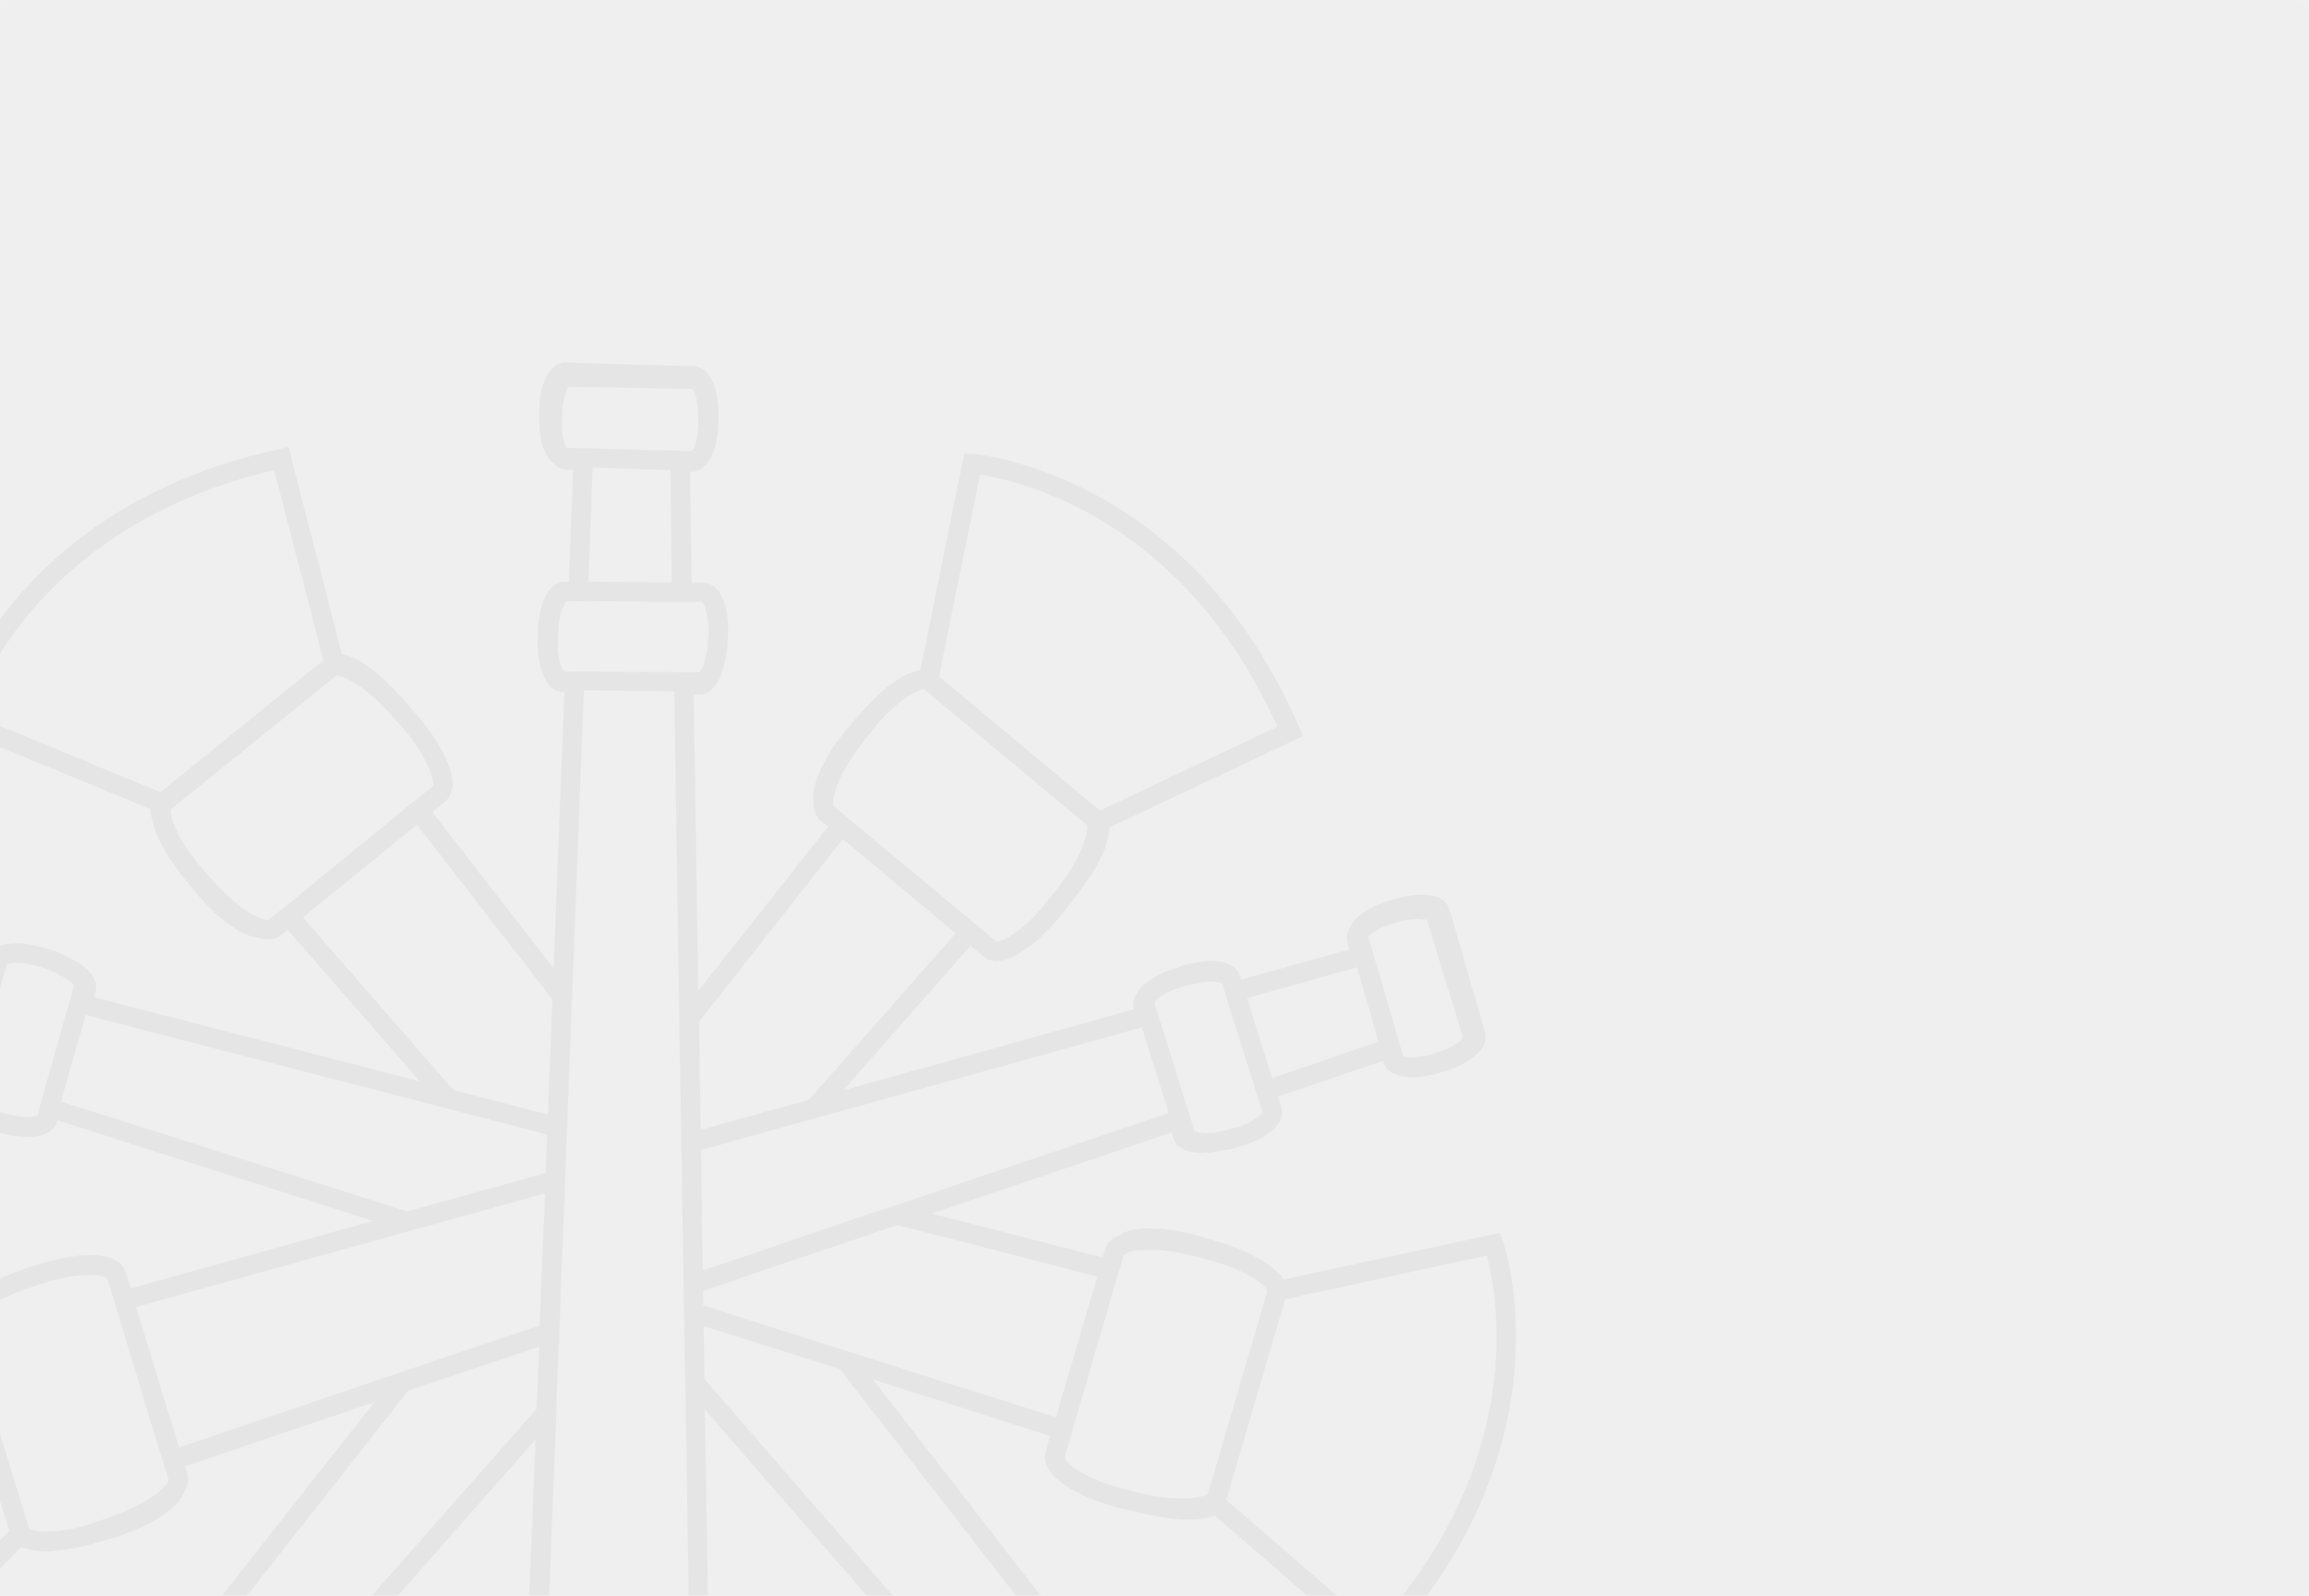
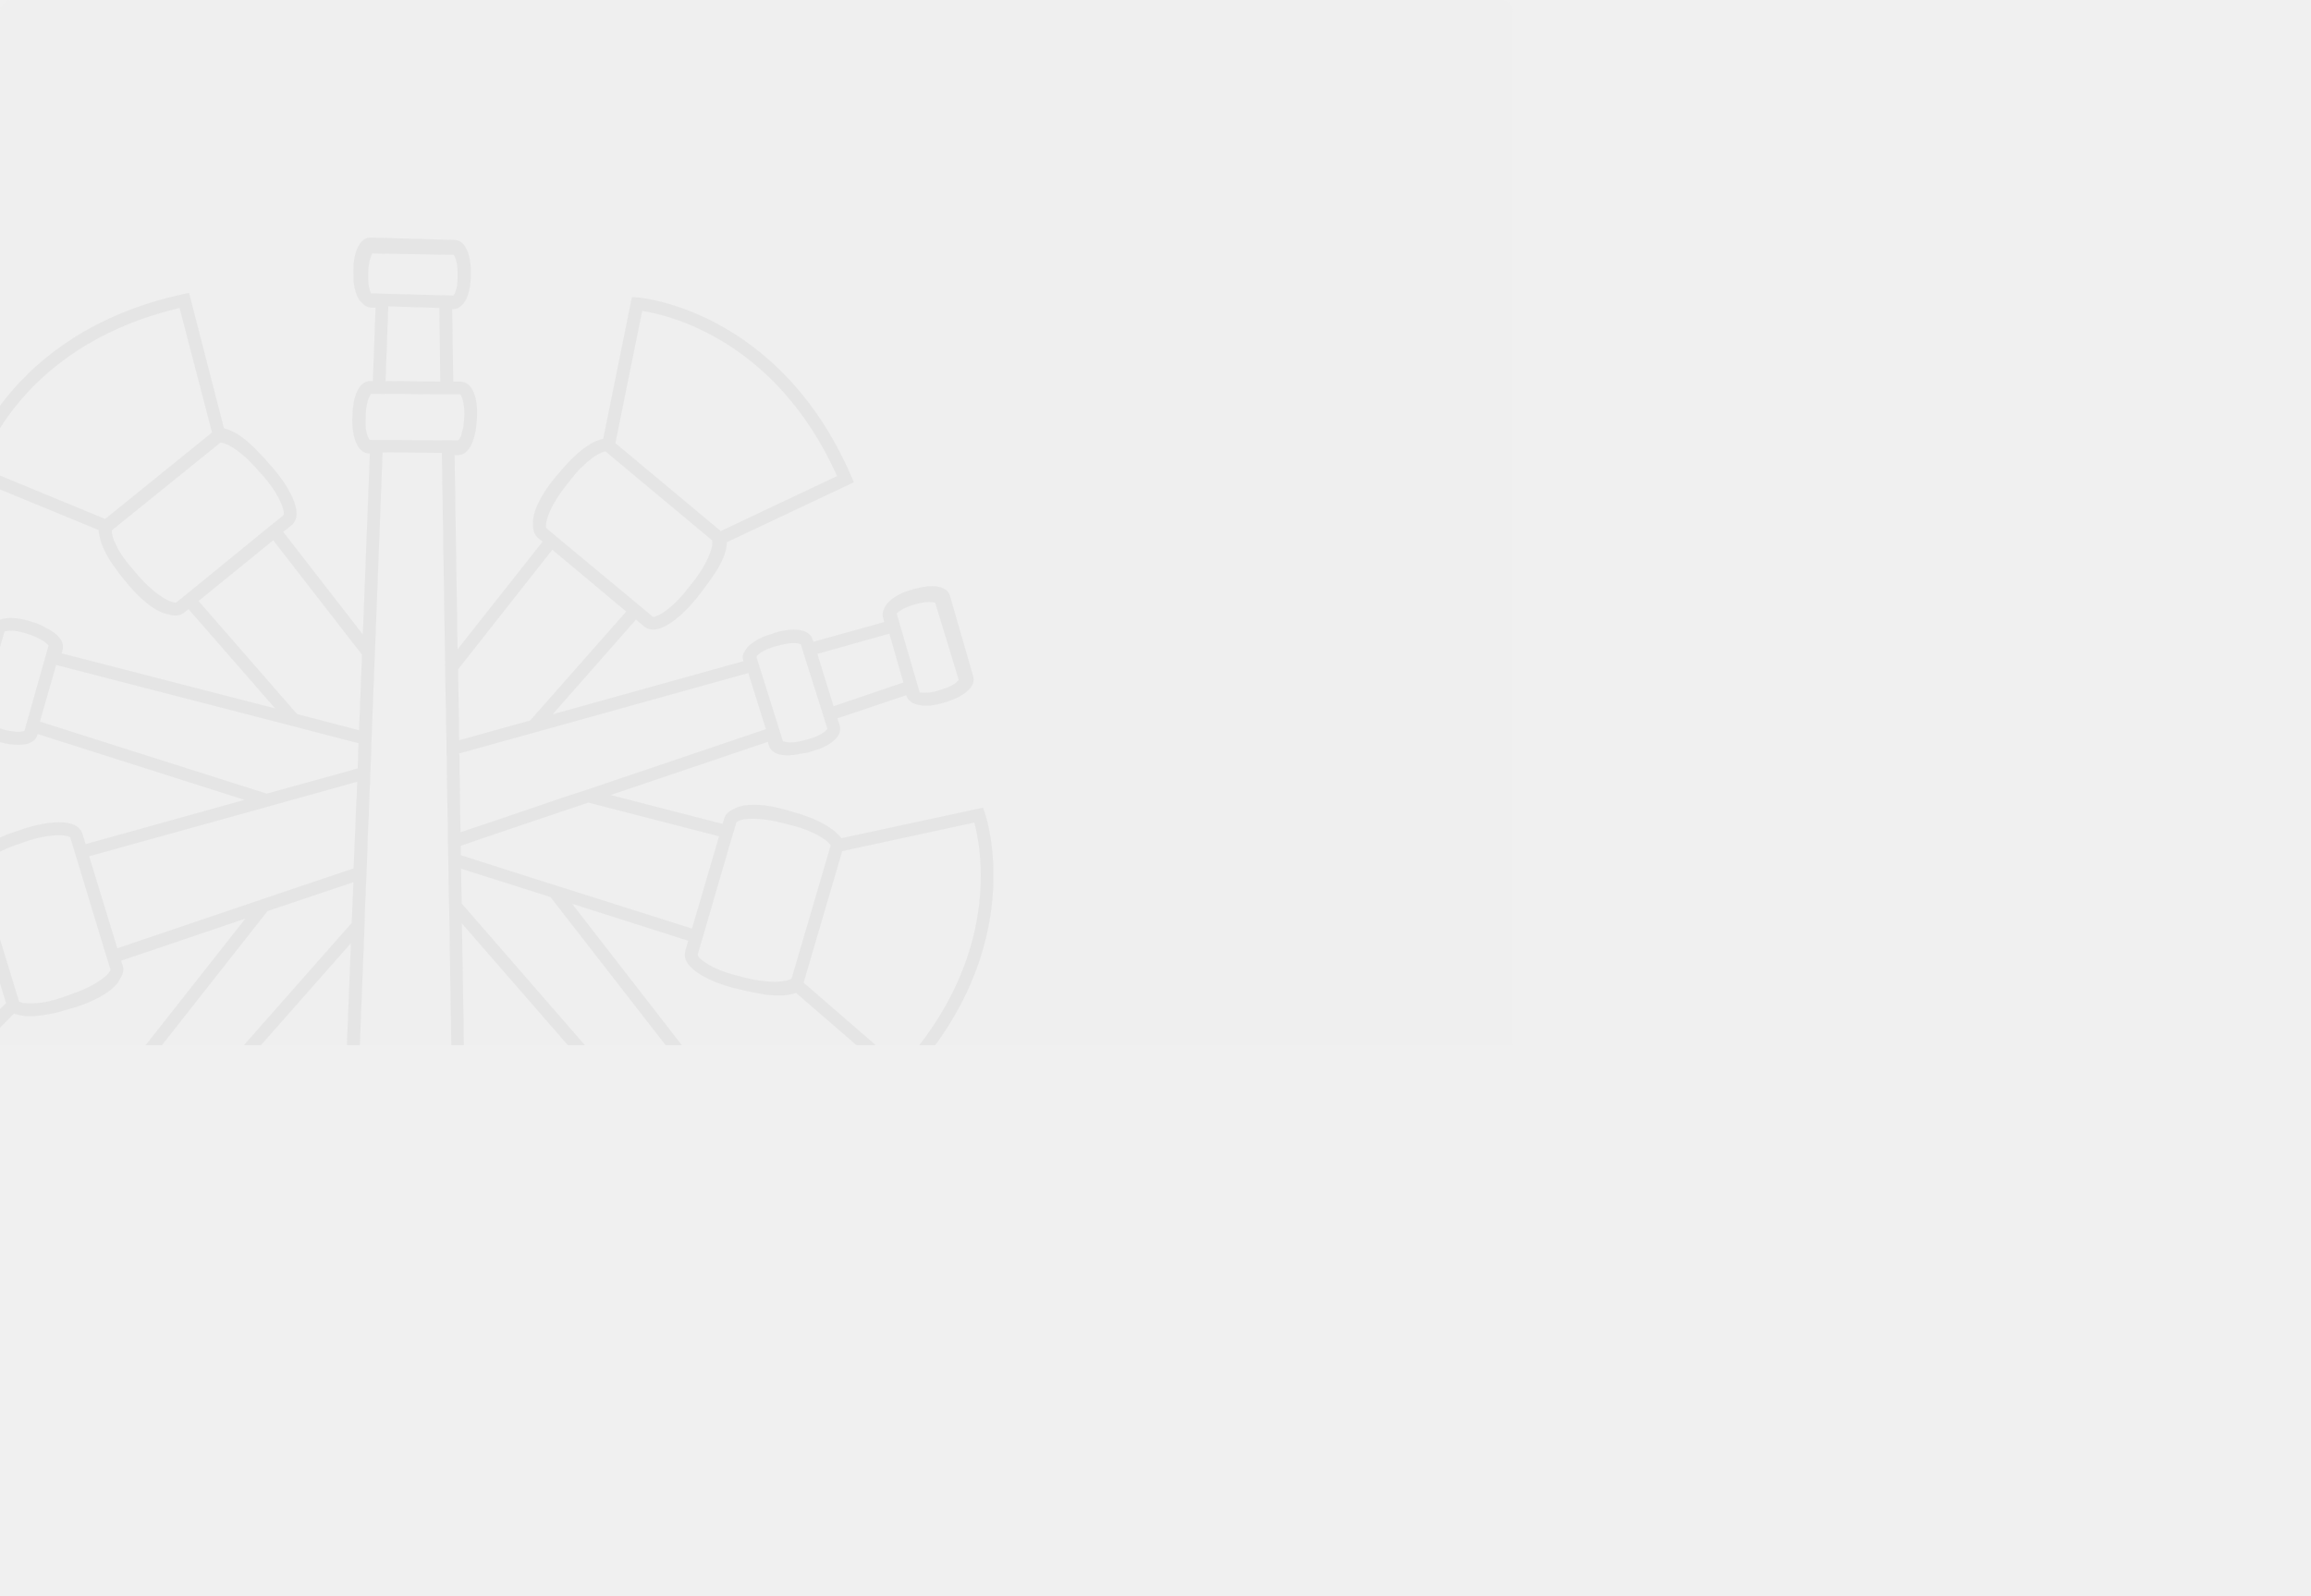
- <svg xmlns="http://www.w3.org/2000/svg" xmlns:xlink="http://www.w3.org/1999/xlink" width="385px" height="266px" viewBox="0 0 385 266" version="1.1">
+ <svg xmlns="http://www.w3.org/2000/svg" xmlns:xlink="http://www.w3.org/1999/xlink" width="588px" height="406px" viewBox="0 0 588 406" version="1.1">
  <defs>
    <path d="M3,0 L382,0 C383.657,-3.04359188e-16 385,1.343 385,3 L385,266 L0,266 L0,3 C-2.02906125e-16,1.343 1.343,3.04359188e-16 3,0 Z" id="path-1" />
  </defs>
  <g id="Design-Elements" stroke="none" stroke-width="1" fill="none" fill-rule="evenodd" transform="translate(-72, -875)">
    <g id="design/RESOURCE/placeholder" transform="translate(72, 875)">
      <mask id="mask-2" fill="white">
        <use xlink:href="#path-1" />
      </mask>
      <use id="Mask" fill="#EFEFEF" fill-rule="evenodd" xlink:href="#path-1" />
      <path d="M229.238,271.56 L204.444,250.065 C204.513,249.996 204.513,249.996 204.513,249.927 L214.293,216.62 L247.903,209.341 C249.625,215.727 254.928,243.266 229.238,271.56 Z M192.115,249.378 C191.358,249.24 190.6,249.103 189.843,248.897 L187.432,248.279 C180.613,246.562 177.514,243.747 177.514,242.991 L179.167,237.291 L186.054,213.667 L187.363,209.272 C187.432,209.203 187.707,208.997 188.258,208.791 C188.258,208.791 188.327,208.791 188.396,208.723 C189.016,208.517 190.118,208.379 191.633,208.379 C193.837,208.379 196.317,208.723 198.934,209.409 L201.344,210.027 C202.171,210.233 202.86,210.439 203.548,210.645 C203.907,210.79 204.32,210.893 204.65,211.058 C205.064,211.126 205.408,211.264 205.752,211.47 C207.612,212.225 208.989,213.049 209.954,213.736 C210.298,214.011 210.642,214.285 210.78,214.491 C210.987,214.697 211.124,214.835 211.262,214.972 C211.262,215.109 211.331,215.178 211.331,215.247 L201.413,249.034 C201.276,249.172 200.242,249.859 197.143,249.859 C195.766,249.859 194.113,249.721 192.46,249.447 C192.322,249.378 192.253,249.378 192.115,249.378 Z M142.044,225.548 L136.603,223.831 L117.25,217.65 L117.25,215.247 L127.305,211.813 L130.542,210.714 L149.689,204.259 L182.955,212.843 L176.068,236.33 L142.044,225.548 Z M176.137,274.719 L164.635,284.196 L117.463,229.943 L117.319,221.084 L140.047,228.295 L176.137,274.719 Z M199.072,304.111 L188.878,312.078 L176.619,297.931 L187.363,289.072 L199.072,304.111 Z M204.582,303.837 C205.339,304.18 206.579,305.004 207.887,306.584 L208.645,307.545 C210.367,309.674 210.849,311.528 210.849,311.803 L194.87,324.782 C194.388,324.782 192.804,324.027 191.013,321.829 L190.187,320.868 C189.36,319.769 188.809,318.808 188.465,318.052 C188.121,317.434 188.059,317.022 188.059,316.885 L204.582,303.837 Z M170.696,298.617 C170.007,298.617 168.285,297.587 166.494,295.321 L165.737,294.291 C165.117,293.535 164.704,292.78 164.359,292.162 C164.153,291.819 164.015,291.475 163.877,291.201 C163.464,290.239 163.326,289.552 163.395,289.415 L180.82,275.062 C181.509,275.062 183.231,276.092 184.953,278.358 L185.848,279.389 C187.639,281.792 188.121,283.715 188.121,284.196 L188.121,284.264 L185.366,286.531 L174.484,295.458 L170.696,298.617 Z M115.184,289.072 L90.665,288.66 L92.731,236.124 L92.868,230.973 L93.213,223.35 L93.357,219.848 L93.557,213.53 L93.695,210.165 L93.833,207.692 L93.97,202.954 L94.177,198.765 L94.177,198.078 L94.315,194.644 L94.384,193.271 L94.453,189.974 L94.59,186.678 L95.21,170.608 L95.417,165.526 L97.345,115.119 L112.429,115.257 L113.255,169.303 L113.324,174.385 L113.599,188.876 L113.599,189.288 L113.599,191.554 L113.668,192.653 L113.668,194.301 L113.668,194.988 L113.875,207.212 L113.944,212.019 L113.944,212.912 L114.02,216.345 L114.02,216.62 L114.082,220.054 L114.15,226.166 L114.288,231.248 L115.184,289.072 Z M135.777,350.673 C132.333,352.664 121.589,358.158 106.023,358.158 C94.453,358.158 82.606,355.136 70.76,349.23 L84.879,319.7 L85.017,319.7 L119.867,320.181 L135.777,350.673 Z M90.527,291.956 L115.252,292.299 L119.798,292.368 C120.005,292.437 120.211,292.643 120.487,293.123 C120.556,293.123 120.556,293.123 120.556,293.192 C121.451,294.634 122.629,298.068 122.76,303.562 L122.76,305.966 C122.829,307.133 122.76,308.232 122.691,309.262 C122.629,309.949 122.553,310.635 122.484,311.253 C122.346,312.284 122.14,313.245 121.864,314 C121.52,315.443 121.038,316.335 120.625,316.747 C120.556,316.885 120.418,316.953 120.349,316.953 L85.155,316.473 C84.466,316.335 82.951,313.657 82.4,308.644 L82.4,308.232 C82.262,307.339 82.193,306.378 82.193,305.279 L82.124,302.807 C81.986,295.802 83.846,292.093 84.535,291.887 L90.527,291.956 Z M44.381,286.05 L32.88,276.573 L68.074,231.866 L89.914,224.518 L89.494,234.888 L44.381,286.05 Z M34.533,297.313 L23.582,288.248 L19.794,285.157 C19.656,284.745 20.207,282.822 22.273,280.487 L23.099,279.526 C23.719,278.77 24.408,278.221 24.959,277.809 C25.235,277.466 25.51,277.26 25.786,277.122 C26.612,276.573 27.163,276.367 27.507,276.298 L44.932,290.582 C45.07,290.995 44.588,292.986 42.522,295.321 L41.626,296.351 C39.767,298.48 37.907,299.441 37.15,299.441 L34.533,297.313 Z M19.794,314 L10.013,305.554 L21.584,290.789 L32.397,299.785 L19.794,314 Z M21.102,319.288 C20.964,320.112 20.345,321.555 18.967,323.134 L18.209,324.096 C16.625,325.95 14.972,326.843 14.353,326.911 L-1.344,313.794 C-1.488,313.382 -1.006,311.597 0.853,309.468 L1.611,308.507 C2.231,307.82 2.782,307.27 3.333,306.721 C3.884,306.309 4.435,305.966 4.779,305.828 C4.917,305.691 5.055,305.622 5.123,305.622 L21.102,319.288 Z M29.849,241.343 L22.686,217.925 L67.936,205.358 L73.584,203.778 L87.152,200.001 L89.563,199.314 L90.596,199.04 L90.871,198.971 L90.871,199.314 L90.733,203.16 L90.665,204.053 L90.458,209.135 L90.32,212.5 L89.976,221.015 L71.793,227.127 L66.146,229.05 L29.849,241.343 Z M9.531,255.284 C8.912,255.353 8.292,255.353 7.741,255.353 C7.121,255.353 6.57,255.353 6.157,255.284 C5.881,255.284 5.674,255.215 5.544,255.146 C5.33,255.078 5.123,255.009 5.055,255.009 C4.917,254.94 4.848,254.872 4.848,254.872 L-5.483,221.153 C-5.483,220.466 -3.279,218.062 1.749,215.933 C1.818,215.933 1.818,215.865 1.886,215.865 C2.644,215.59 3.471,215.247 4.297,214.972 L6.639,214.148 C9.669,213.118 12.7,212.568 14.972,212.568 C16.97,212.568 17.727,212.98 17.865,213.118 L19.587,218.749 L26.75,242.373 L28.127,246.768 C28.127,246.974 27.928,247.318 27.576,247.73 L27.507,247.798 C26.337,249.103 23.375,251.232 18.347,252.949 L16.074,253.773 C15.455,253.979 14.766,254.185 14.153,254.391 C13.526,254.528 12.906,254.734 12.286,254.872 C11.322,255.078 10.358,255.215 9.531,255.284 Z M-22.633,279.732 C-27.454,275.337 -47.083,255.215 -41.091,217.582 L-8.582,221.908 L-8.582,222.114 L1.542,255.284 L-22.633,279.732 Z M10.151,183.656 L14.284,169.235 L73.79,184.618 L79.3,186.06 L91.216,189.15 L91.009,195.537 L88.254,196.361 L84.748,197.323 L67.867,201.993 L10.151,183.656 Z M-25.319,172.394 L-21.462,160.032 L-3.348,164.771 L-7.136,178.094 L-25.319,172.394 Z M-29.727,175.69 C-30.002,175.759 -30.346,175.828 -30.829,175.828 C-31.793,175.828 -32.964,175.622 -34.059,175.278 L-35.236,174.935 C-37.923,174.179 -39.3,172.943 -39.438,172.737 L-33.652,152.959 C-33.446,152.822 -31.173,152.478 -28.831,153.234 L-27.592,153.577 C-27.041,153.714 -26.558,153.92 -26.145,154.058 C-24.561,154.745 -23.666,155.5 -23.528,155.637 L-29.727,175.69 Z M6.225,185.991 C6.088,186.06 5.606,186.266 4.504,186.266 C4.297,186.266 3.953,186.197 3.746,186.197 C3.471,186.129 3.126,186.129 2.851,186.06 L2.816,186.06 C2.492,186.012 2.189,185.991 1.866,185.916 C1.528,185.854 1.191,185.785 0.853,185.648 L-0.318,185.305 L-0.386,185.236 C-3.348,184.343 -4.787,182.97 -5.07,182.558 L-5.07,182.489 L-4.106,179.055 L-0.249,165.526 L1.129,160.788 C1.198,160.719 1.68,160.513 2.782,160.513 C3.822,160.513 5.123,160.719 6.363,161.131 L7.672,161.543 C8.636,161.887 9.463,162.23 10.082,162.642 C10.496,162.779 10.84,162.985 11.115,163.191 C11.873,163.741 12.286,164.153 12.355,164.29 L6.225,185.991 Z M50.511,152.959 L69.52,137.507 L92.111,166.625 L91.353,185.854 L75.581,181.734 L50.511,152.959 Z M44.795,153.371 L44.588,153.371 C44.313,153.371 44.037,153.302 43.693,153.165 C41.764,152.616 38.596,150.349 35.359,146.71 L33.775,144.855 C32.742,143.688 31.915,142.589 31.227,141.628 C30.744,140.872 30.262,140.186 29.918,139.499 C29.78,139.155 29.649,138.881 29.505,138.606 C29.298,138.194 29.091,137.782 28.954,137.439 C28.472,136.065 28.334,135.172 28.541,134.898 L56.09,112.647 C57.33,112.647 59.74,113.952 62.495,116.424 C62.977,116.836 63.391,117.248 63.804,117.729 C63.873,117.729 63.873,117.729 63.873,117.798 C64.355,118.278 64.837,118.759 65.319,119.309 L66.972,121.163 C71.587,126.451 72.551,130.502 72.138,131.121 L67.454,134.898 L48.376,150.487 L44.795,153.371 Z M-5.001,118.965 C-2.797,112.853 8.429,87.169 45.69,78.379 L53.955,110.106 C53.886,110.106 53.886,110.175 53.817,110.175 L26.75,132.082 L-5.001,118.965 Z M98.792,77.967 L111.809,78.379 L112.015,97.127 L98.103,96.989 L98.792,77.967 Z M94.453,74.67 C94.039,73.983 93.626,72.473 93.695,70.412 L93.695,69.176 C93.764,66.429 94.59,64.712 94.728,64.506 L115.39,64.85 C115.666,65.056 116.492,66.635 116.423,69.588 L116.423,70.824 C116.423,71.511 116.354,72.129 116.286,72.679 C116.217,73.228 116.079,73.64 115.941,74.052 C115.872,74.327 115.803,74.533 115.666,74.739 C115.528,74.945 115.459,75.151 115.321,75.22 L94.453,74.67 Z M94.108,111.96 C93.695,111.686 92.868,109.831 93.006,106.741 L93.075,105.436 C93.144,102.209 94.177,100.423 94.453,100.217 L97.965,100.286 L97.965,100.217 L112.084,100.354 L117.043,100.354 C117.387,100.56 118.214,102.415 118.145,105.574 L118.076,106.878 C118.007,108.046 117.87,109.007 117.594,109.831 C117.525,110.243 117.387,110.656 117.319,110.93 C117.043,111.548 116.768,111.96 116.561,112.098 L94.108,111.96 Z M140.529,139.911 L159.332,155.637 L134.881,183.382 L116.836,188.395 L116.561,170.334 L140.529,139.911 Z M148.587,118.347 C149,117.935 149.414,117.592 149.758,117.317 C150.653,116.562 151.411,116.012 152.1,115.669 C152.444,115.463 152.789,115.325 153.064,115.188 C153.202,115.119 153.34,115.051 153.477,115.051 C153.684,114.982 153.891,114.913 154.097,114.913 L181.171,137.507 C181.509,138.057 181.096,140.735 178.754,144.649 C178.478,145.061 178.203,145.542 177.859,146.023 C177.445,146.641 176.963,147.328 176.412,148.014 L174.828,150.006 C171.109,154.813 167.459,157.011 166.15,157.011 L161.467,153.096 L142.526,137.37 L139.014,134.417 C138.876,134.28 138.876,133.936 138.945,133.387 L138.945,133.181 C139.22,131.395 140.529,128.03 143.766,123.91 L145.281,121.987 C145.763,121.369 146.246,120.819 146.659,120.27 C147.348,119.515 147.967,118.896 148.587,118.347 Z M163.395,79.134 C169.869,80.095 197.35,86.345 212.984,121.163 L183.368,135.172 L183.231,135.035 L156.577,112.784 L163.395,79.134 Z M190.394,171.295 L194.87,185.579 L149.62,200.894 L143.904,202.748 L128.407,208.036 L125.17,209.135 L117.181,211.813 L117.112,208.379 L117.043,203.572 L116.974,198.559 L116.905,195.812 L116.905,193.134 L116.905,192.447 L116.836,191.76 L130.887,187.846 L136.603,186.266 L190.394,171.295 Z M194.319,165.664 C194.526,165.526 194.801,165.389 195.146,165.252 C195.421,165.114 195.766,164.977 196.041,164.908 C196.386,164.771 196.668,164.634 197.074,164.565 L198.39,164.222 C199.623,163.878 200.793,163.672 201.833,163.672 C202.929,163.672 203.48,163.81 203.686,163.947 L203.755,163.947 L204.788,167.312 L209.058,180.772 L210.505,185.442 C210.367,185.854 208.921,187.228 205.89,188.052 L204.65,188.395 C203.411,188.738 202.24,188.944 201.207,188.944 L200.862,188.944 C199.829,188.876 199.347,188.67 199.209,188.67 L192.46,167.175 C192.529,166.969 192.942,166.488 193.699,166.007 C193.906,165.87 194.113,165.732 194.319,165.664 Z M226.277,161.269 L229.858,173.699 L212.089,179.742 L207.956,166.419 L226.277,161.269 Z M234.059,176.24 L233.991,176.24 L233.991,176.171 L228.136,156.118 C228.756,155.5 230.065,154.676 231.993,154.058 L233.164,153.714 C234.335,153.371 235.437,153.234 236.401,153.234 C237.434,153.234 237.916,153.44 237.916,153.302 L243.908,172.943 C243.839,173.355 242.6,174.591 239.714,175.416 L238.536,175.828 C237.365,176.171 236.27,176.308 235.299,176.308 L234.886,176.308 C234.61,176.308 234.473,176.24 234.335,176.24 L234.059,176.24 Z M250.589,206.937 L250.107,205.564 L214.086,213.324 C213.886,213.049 213.673,212.774 213.328,212.5 L212.364,211.538 C212.02,211.264 211.607,210.989 211.124,210.645 C210.16,209.959 208.989,209.341 207.681,208.723 C206.097,208.036 204.375,207.418 202.791,206.937 L200.449,206.25 C197.419,205.358 194.319,204.808 191.771,204.808 C189.705,204.808 188.19,205.152 187.225,205.632 C187.088,205.701 186.95,205.77 186.881,205.838 C185.228,206.456 184.539,207.418 184.264,208.311 L183.851,209.684 L155.344,202.336 L195.352,188.807 L195.628,189.7 C195.903,190.661 196.868,192.241 200.449,192.241 C200.725,192.241 200.931,192.241 201.207,192.172 C201.689,192.172 202.102,192.172 202.515,192.035 C202.997,192.035 203.48,191.897 203.893,191.76 L204.031,191.76 C204.513,191.691 204.995,191.691 205.477,191.554 L206.785,191.142 C209.885,190.318 212.433,188.738 213.328,187.09 C213.886,186.06 213.811,185.236 213.673,184.687 L213.053,182.832 L230.616,176.926 L230.685,177.201 C230.822,177.613 231.105,178.162 231.649,178.506 C231.787,178.643 231.993,178.781 232.2,178.918 C232.544,179.055 232.889,179.193 233.371,179.33 C233.646,179.399 233.853,179.467 234.128,179.467 C234.548,179.536 235.024,179.605 235.575,179.605 C236.883,179.605 238.33,179.399 239.845,178.918 L241.016,178.575 C244.735,177.407 248.385,175.003 247.628,172.188 L241.704,151.654 C241.498,150.899 240.671,149.182 237.09,149.182 C235.712,149.182 234.266,149.457 232.751,149.869 L231.511,150.212 C228.481,151.105 225.657,152.89 224.968,154.951 C224.417,155.912 224.555,156.736 224.693,157.217 L224.968,158.316 L206.999,163.329 L206.854,162.985 C206.785,162.779 206.648,162.436 206.51,162.161 C206.028,161.269 204.788,160.238 201.964,160.238 C200.518,160.238 198.934,160.513 197.281,160.994 L196.179,161.406 C195.766,161.543 195.421,161.612 195.077,161.749 C194.664,161.887 194.319,162.024 193.975,162.161 C193.631,162.367 193.286,162.505 193.011,162.642 C192.666,162.848 192.391,162.985 192.115,163.191 C191.564,163.535 191.013,163.947 190.6,164.29 C190.394,164.496 190.187,164.702 190.049,164.908 C189.843,165.114 189.705,165.32 189.636,165.526 C189.223,166.076 188.947,166.694 188.947,167.312 C188.947,167.518 189.016,167.793 189.085,167.999 L189.154,168.273 L140.598,181.802 L161.811,157.698 L163.953,159.483 C164.566,159.964 165.324,160.238 166.15,160.238 C169.731,160.238 174.415,155.775 177.445,151.998 L178.961,150.006 C179.305,149.594 179.58,149.182 179.925,148.701 C179.994,148.632 180.062,148.495 180.2,148.358 C180.476,147.946 180.82,147.465 181.096,147.053 C183.231,144.1 184.953,140.666 184.953,137.988 L217.254,122.742 L216.634,121.3 C198.176,78.585 162.569,75.7 162.231,75.7 L160.778,75.632 L153.477,111.686 C153.34,111.686 153.133,111.754 152.995,111.823 C152.789,111.823 152.582,111.892 152.375,112.029 C151.549,112.235 150.653,112.647 149.827,113.265 C147.967,114.364 146.108,116.081 144.455,117.866 C143.973,118.347 143.559,118.828 143.077,119.377 L141.493,121.231 C137.636,125.764 135.364,130.434 135.639,133.387 L135.639,133.524 C135.57,134.966 135.983,136.134 136.879,136.889 L138.05,137.851 L116.423,165.252 L115.666,115.806 L116.63,115.806 C118.352,115.806 119.523,114.364 120.28,112.372 C120.349,112.098 120.418,111.754 120.556,111.48 C120.693,111.136 120.762,110.793 120.831,110.45 C121.107,109.351 121.244,108.183 121.313,107.016 L121.382,105.711 C121.52,102.346 120.762,99.53 119.454,98.157 C118.696,97.333 117.87,97.195 117.319,97.127 L115.321,97.127 L115.046,78.653 L115.39,78.653 C116.148,78.653 116.836,78.379 117.319,77.829 C118.421,76.936 119.109,75.357 119.454,73.503 C119.66,72.541 119.729,71.58 119.798,70.55 L119.798,69.245 C119.867,65.399 118.627,61.21 115.741,61.073 L94.246,60.455 C91.353,60.455 89.976,64.575 89.914,68.352 L89.914,69.657 C89.838,72.816 90.596,75.975 92.317,77.28 C92.317,77.28 92.386,77.28 92.386,77.348 C93.144,78.104 93.97,78.31 94.453,78.31 L95.555,78.31 L94.866,96.989 L94.453,96.989 L94.177,96.989 C91.147,96.989 89.769,101.384 89.7,105.436 L89.631,106.81 C89.563,110.93 90.871,115.394 93.902,115.394 L94.108,115.394 L92.317,161.475 L72.069,135.378 L74.204,133.661 C74.686,133.249 75.306,132.494 75.443,131.189 C75.719,128.305 73.308,123.566 69.383,119.034 L67.73,117.18 C67.247,116.562 66.696,116.012 66.146,115.463 C66.146,115.463 66.146,115.394 66.077,115.394 C62.908,111.892 59.603,109.557 56.985,109.007 L48.101,74.533 L46.517,74.876 C0.991,84.834 -8.514,119.171 -8.582,119.515 L-8.927,120.888 L25.097,134.898 C25.097,135.378 25.166,135.859 25.303,136.34 C25.372,136.683 25.51,137.095 25.579,137.507 C25.992,139.087 26.888,140.804 27.99,142.658 C28.472,143.413 28.954,144.1 29.505,144.787 C29.849,145.405 30.331,145.954 30.744,146.504 L32.329,148.426 C35.084,151.86 39.423,155.843 42.797,156.324 C43.424,156.53 44.037,156.667 44.588,156.667 C45.483,156.667 46.241,156.393 46.868,155.912 L47.963,155.019 L70.002,180.291 L15.661,166.282 L15.937,165.389 C16.074,164.84 16.143,164.016 15.592,162.985 C15.041,162.024 13.939,160.994 12.431,160.17 C12.286,160.101 12.149,159.964 12.011,159.964 C10.978,159.346 9.876,158.796 8.705,158.453 L7.396,158.041 C5.812,157.56 4.159,157.285 2.782,157.285 C-0.662,157.285 -1.626,158.796 -1.902,159.758 L-2.453,161.612 L-20.36,157.011 L-20.284,156.667 C-20.153,156.187 -20.084,155.363 -20.566,154.401 C-20.704,154.195 -20.842,153.92 -21.117,153.714 C-21.255,153.508 -21.393,153.302 -21.599,153.096 C-21.944,152.822 -22.357,152.478 -22.839,152.135 C-23.941,151.379 -25.388,150.693 -26.972,150.212 L-28.211,149.869 C-29.658,149.457 -31.173,149.251 -32.482,149.251 C-35.925,149.251 -36.889,150.693 -37.165,151.585 L-43.57,172.05 C-43.708,172.531 -43.777,173.355 -43.295,174.317 C-42.399,175.965 -40.058,177.476 -37.027,178.437 L-35.781,178.781 C-34.272,179.193 -32.826,179.467 -31.448,179.467 C-29.313,179.467 -28.142,178.849 -27.454,178.231 C-27.454,178.162 -27.454,178.162 -27.385,178.162 C-26.696,177.682 -26.352,177.064 -26.214,176.652 L-25.939,175.553 L-8.1,181.253 L-8.169,181.596 C-8.231,181.94 -8.307,182.283 -8.307,182.626 C-8.307,183.107 -8.231,183.588 -7.894,184.206 C-6.998,185.923 -4.381,187.571 -1.282,188.464 L0.027,188.876 C1.611,189.356 3.264,189.562 4.641,189.562 C8.223,189.562 9.187,188.052 9.463,187.159 L9.6,186.815 L62.22,203.572 L21.791,214.835 L20.964,212.156 C20.551,210.851 19.243,209.272 14.972,209.272 C12.286,209.272 8.987,209.959 5.606,211.058 L3.264,211.882 C2.162,212.225 0.991,212.706 -0.042,213.186 C-0.455,213.324 -0.8,213.53 -1.144,213.667 C-4.243,214.903 -7.067,216.689 -8.376,218.68 L-43.777,213.942 L-44.052,215.453 C-52.042,261.259 -23.728,283.028 -23.459,283.234 L-22.357,284.127 L3.539,257.962 C3.677,258.031 3.884,258.099 4.021,258.099 C4.366,258.168 4.641,258.306 5.055,258.374 C5.192,258.443 5.33,258.443 5.468,258.443 C6.088,258.58 6.845,258.649 7.672,258.649 C8.292,258.649 8.987,258.58 9.669,258.512 C10.427,258.443 11.253,258.306 12.08,258.168 C13.457,257.962 14.972,257.619 16.419,257.138 L18.829,256.451 C24.484,254.734 29.023,251.987 30.4,249.447 C30.469,249.378 30.469,249.24 30.469,249.172 C31.295,248.073 31.571,246.906 31.227,245.807 L30.813,244.502 L62.426,233.789 L30.676,274.101 L29.918,273.483 C29.367,273.002 28.678,272.796 27.99,272.796 C26.474,272.796 24.821,273.689 23.375,274.856 C23.237,274.925 23.168,275.062 23.031,275.131 C22.617,275.405 22.273,275.749 21.929,276.161 C21.447,276.504 21.102,276.916 20.689,277.328 L19.794,278.358 C17.658,280.831 16.419,283.44 16.556,285.363 C16.625,286.462 17.176,287.149 17.596,287.492 L19.105,288.728 L7.672,303.287 L7.465,303.081 C6.914,302.669 6.294,302.394 5.544,302.394 C4.779,302.394 3.884,302.669 3.057,303.15 C2.782,303.287 2.506,303.425 2.231,303.631 C1.955,303.768 1.611,303.974 1.335,304.317 C0.509,304.798 -0.386,305.622 -1.213,306.584 L-1.971,307.545 C-4.519,310.498 -6.172,314.55 -4.037,316.473 L12.149,330.482 C12.7,330.963 13.388,331.169 14.153,331.169 C16.35,331.169 18.967,329.04 20.689,327.049 L21.447,326.087 C23.444,323.752 24.821,320.937 24.408,318.876 L24.408,318.808 L24.408,318.533 C24.27,317.434 23.788,316.816 23.375,316.541 L22.549,315.786 L34.877,301.776 L35.152,302.051 C35.221,302.12 35.359,302.188 35.428,302.188 C35.634,302.326 35.841,302.463 36.048,302.532 C36.461,302.738 36.874,302.807 37.356,302.807 C39.698,302.807 42.453,300.54 44.244,298.411 L45.146,297.381 C45.759,296.557 46.379,295.733 46.868,294.84 C47.412,294.016 47.756,293.123 47.963,292.299 C48.514,290.582 48.445,289.072 47.343,288.11 L47.068,287.904 L89.287,240.038 L87.359,288.66 L84.535,288.591 C83.915,288.591 82.951,288.797 81.986,289.758 C79.989,291.819 78.749,296.832 78.887,302.875 L78.956,305.347 C78.956,306.378 79.025,307.339 79.163,308.369 L79.163,308.713 C79.369,312.421 80.196,316.335 81.918,318.464 L66.49,350.673 L67.867,351.359 C80.609,358.021 93.419,361.386 106.023,361.386 C126.134,361.386 138.325,352.87 138.876,352.527 L140.047,351.703 L122.966,319.151 C123.173,318.876 123.379,318.602 123.586,318.258 C123.93,317.709 124.206,317.159 124.481,316.541 C124.826,315.649 125.101,314.619 125.377,313.52 C125.583,312.49 125.79,311.391 125.859,310.292 C125.928,309.811 125.997,309.331 125.997,308.85 C126.072,308.094 126.134,307.339 126.134,306.652 L126.203,304.18 C126.341,298.892 125.308,293.398 123.035,291.132 C123.035,291.063 122.966,290.995 122.897,290.926 C122.071,289.827 121.107,289.14 119.867,289.14 L118.421,289.14 L117.525,235.025 L161.811,285.913 L161.053,286.531 C160.64,286.874 160.089,287.492 159.951,288.591 C159.814,289.69 160.158,291.063 160.916,292.574 C161.398,293.879 162.231,295.184 163.12,296.282 L163.953,297.313 C165.675,299.51 168.285,301.914 170.696,301.914 C171.384,301.914 172.004,301.639 172.562,301.227 L174.07,299.991 L186.192,314 L185.986,314.138 C185.572,314.481 185.021,315.099 184.884,316.129 C184.815,316.679 184.884,317.366 185.09,318.052 C185.297,319.014 185.779,320.044 186.468,321.211 C186.812,321.898 187.294,322.585 187.845,323.272 L188.603,324.233 C190.325,326.293 192.873,328.491 195.146,328.491 C195.835,328.491 196.454,328.285 197.005,327.873 L213.811,314.687 C214.293,314.344 214.775,313.726 214.913,312.627 C215.119,310.773 214.086,308.232 212.089,305.76 L211.331,304.729 C209.678,302.738 207.13,300.609 204.926,300.472 L204.719,300.472 C204.513,300.403 204.237,300.403 204.031,300.403 C203.342,300.403 202.653,300.678 202.24,301.021 L201.344,301.776 L189.911,287.011 L190.118,286.805 C190.531,286.462 190.807,286.05 191.013,285.638 C191.22,285.295 191.358,284.951 191.427,284.47 C191.633,282.616 190.531,279.869 188.396,277.397 L188.327,277.26 L187.501,276.161 C185.71,273.963 182.955,271.628 180.613,271.628 C179.856,271.628 179.236,271.834 178.754,272.246 L178.478,272.452 L145.557,230.012 L175.104,239.42 L174.346,242.098 C174.208,242.716 174.07,243.678 174.759,244.845 C176.206,247.386 180.82,249.927 186.605,251.438 L189.016,251.987 C189.705,252.193 190.462,252.331 191.151,252.468 C191.909,252.606 192.597,252.743 193.286,252.88 C195.008,253.224 196.668,253.361 198.107,253.361 C199.898,253.361 201.413,253.155 202.515,252.674 L229.514,276.024 L230.547,274.925 C262.366,240.931 250.727,207.28 250.589,206.937 Z" id="Fill-1-Copy" fill-opacity="0.05" fill="#231F20" fill-rule="evenodd" style="mix-blend-mode: multiply;" mask="url(#mask-2)" />
    </g>
  </g>
</svg>
